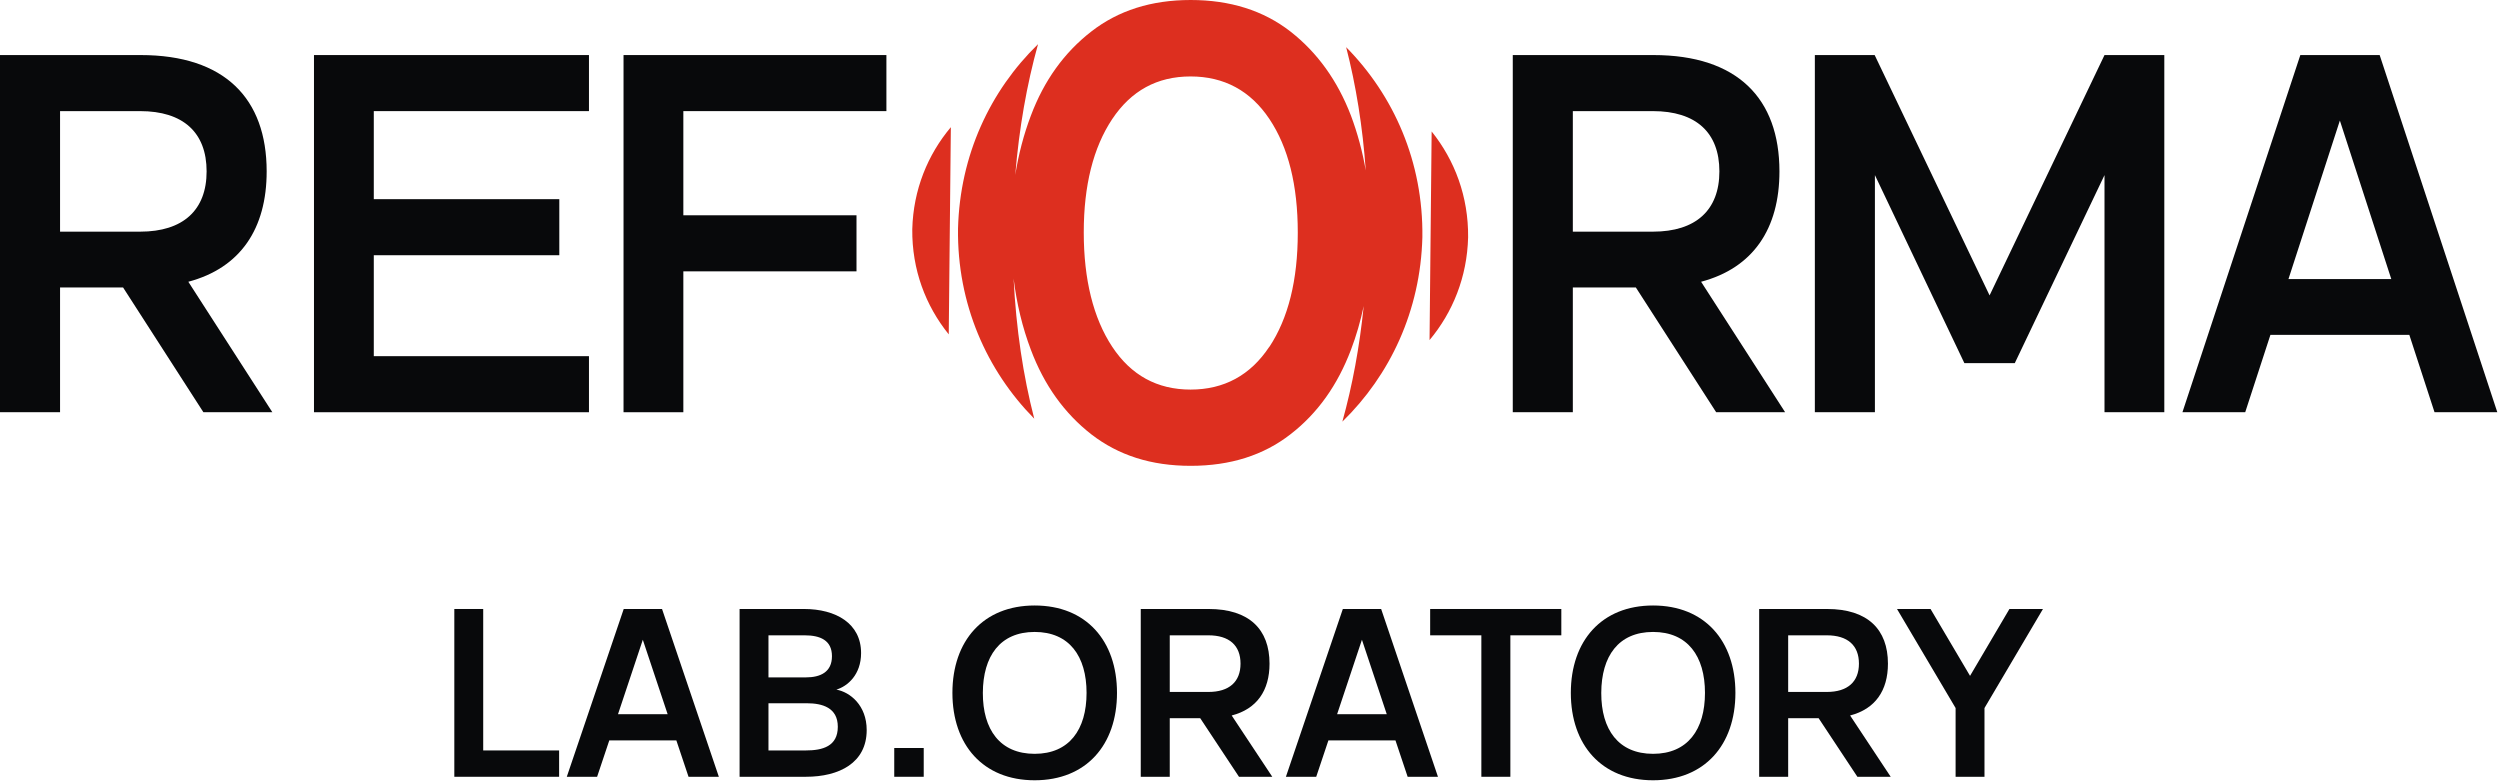
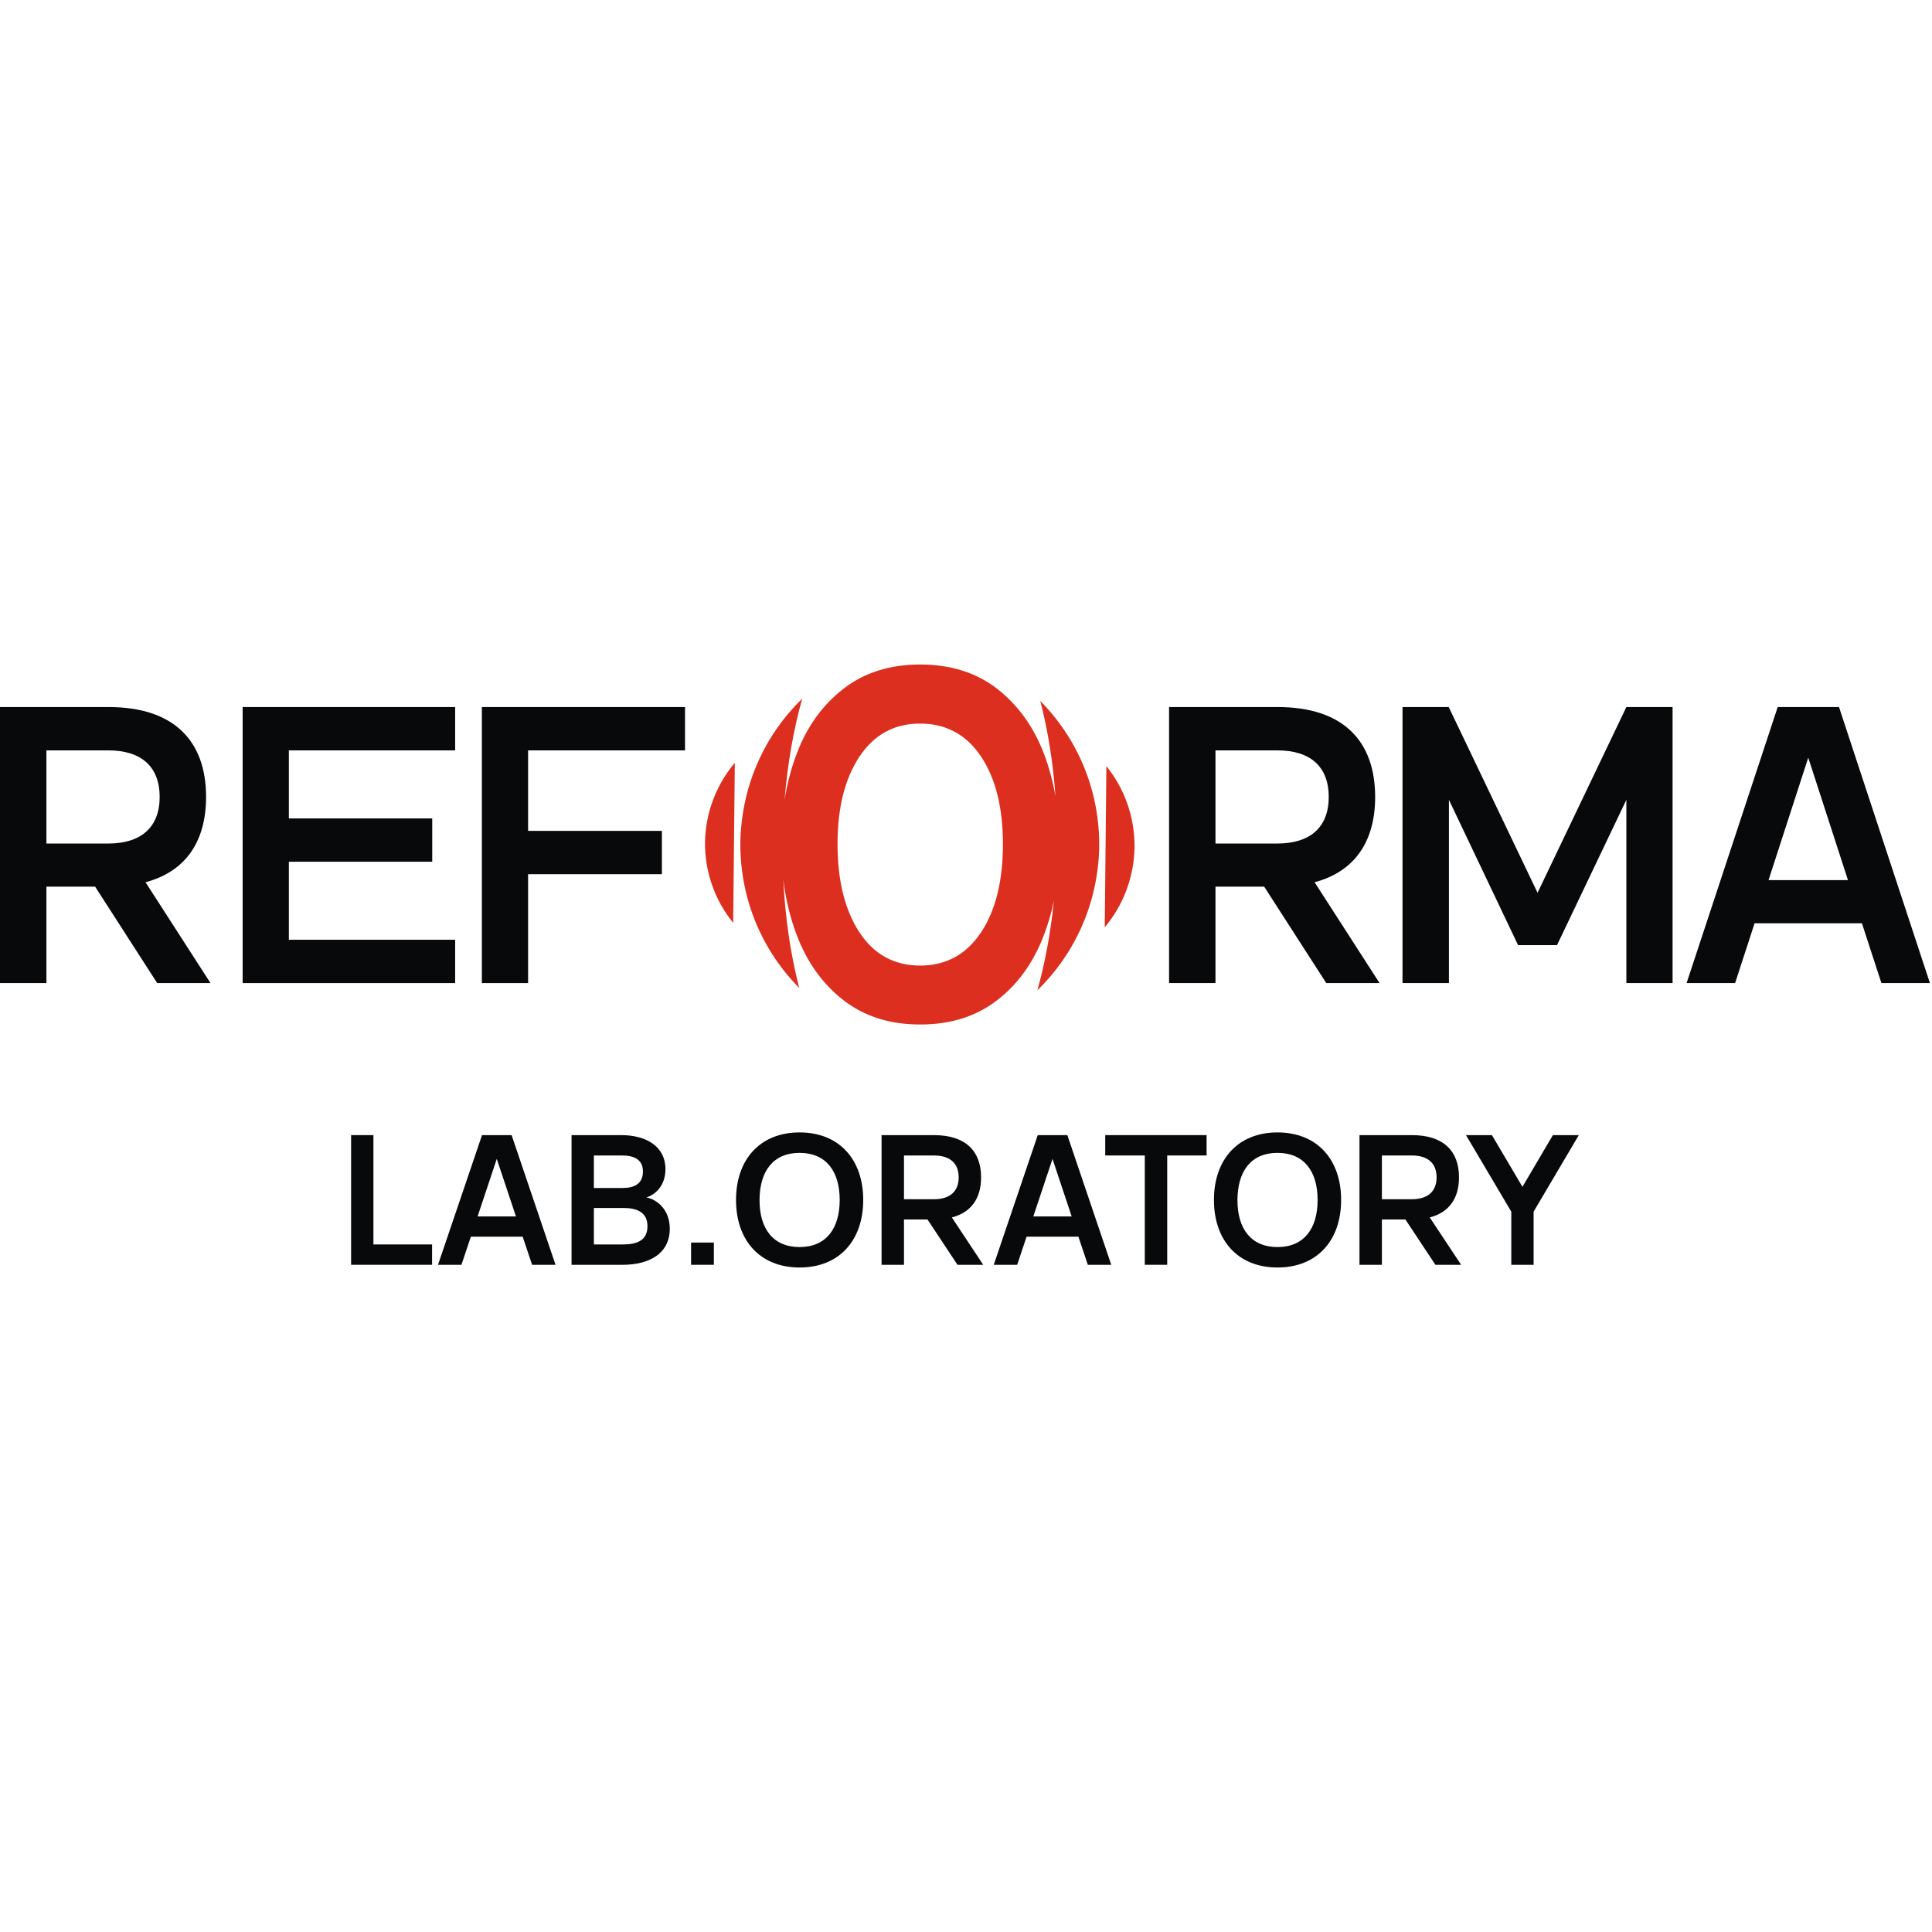
- <svg xmlns="http://www.w3.org/2000/svg" width="801" height="250" viewBox="0 0 801 250" fill="none">
+ <svg xmlns="http://www.w3.org/2000/svg" width="801" height="801" viewBox="0 0 801 250" fill="none">
  <path d="M65.169 132.079L39.434 92.105H19.242V132.079H0V17.642H45.056C71.979 17.642 85.44 31.549 85.44 54.913C85.44 73.271 77.047 85.827 60.339 90.277L87.262 132.079H65.169ZM19.242 35.602V74.224H44.898C58.676 74.224 66.198 67.311 66.198 54.913C66.198 42.436 58.676 35.602 44.898 35.602H19.242Z" fill="#08090B" />
  <path d="M188.704 132.079H100.599V17.642H188.704V35.602H119.762V63.814H179.202V81.774H119.762V114.118H188.704V132.079Z" fill="#08090B" />
  <path d="M218.943 132.079H199.78V17.642H284.005V35.602H218.943V68.979H274.423V86.94H218.943V132.079Z" fill="#08090B" />
  <path d="M549.862 132.079L524.127 92.105H503.935V132.079H484.693V17.642H529.75C556.672 17.642 570.134 31.549 570.134 54.913C570.134 73.271 561.74 85.827 545.032 90.277L571.955 132.079H549.862ZM503.935 35.602V74.224H529.591C543.369 74.224 550.892 67.311 550.892 54.913C550.892 42.436 543.369 35.602 529.591 35.602H503.935Z" fill="#08090B" />
  <path d="M600.72 132.079H581.478V17.642H600.641L637.462 94.648L674.283 17.642H693.445V132.079H674.283V56.105L645.539 116.344H629.385L600.72 56.105V132.079Z" fill="#08090B" />
  <path d="M762.444 17.642L800.136 132.079H780.023L771.946 107.284H727.444L719.367 132.079H699.254L737.025 17.642H762.444ZM733.225 89.403H766.165L749.695 38.622L733.225 89.403Z" fill="#08090B" />
  <path fill-rule="evenodd" clip-rule="evenodd" d="M349.645 139.15C341.026 132.415 334.562 123.424 330.284 112.05C327.594 104.936 325.755 97.332 324.762 89.269C325.552 105.255 327.817 120.392 331.373 134.144C316.115 118.682 306.63 97.346 306.948 73.248C307.55 49.657 317.289 29.052 332.547 14.193H332.578C328.989 27.063 326.506 41.155 325.292 56.048C326.353 49.385 328.016 43.056 330.284 37.075C334.499 25.828 340.963 16.838 349.645 10.103C358.296 3.368 368.879 0 381.491 0C394.102 0 404.813 3.368 413.463 10.103C422.082 16.838 428.546 25.828 432.856 37.075C434.934 42.621 436.52 48.47 437.592 54.619C436.598 40.608 434.46 27.313 431.304 15.108C446.562 30.57 456.047 51.875 455.729 76.005C455.127 99.595 445.357 120.201 430.13 135.059H430.099C433.297 123.591 435.604 111.165 436.929 98.055C435.909 102.913 434.552 107.579 432.856 112.05C428.578 123.36 422.177 132.415 413.463 139.15C404.813 145.885 394.166 149.252 381.491 149.252C368.816 149.252 358.359 145.885 349.645 139.15ZM406.714 111.129C412.766 101.948 415.808 89.78 415.808 74.531C415.808 59.282 412.766 47.177 406.714 38.123C400.662 29.069 392.201 24.494 381.459 24.494C370.717 24.494 362.415 29.069 356.331 38.187C350.279 47.304 347.237 59.409 347.237 74.467C347.237 89.526 350.279 101.884 356.331 111.066C362.384 120.247 370.781 124.822 381.459 124.822C392.138 124.822 400.63 120.279 406.714 111.066V111.129ZM304.652 40.748L303.978 107.133C296.563 97.947 292.165 86.394 292.294 73.451C292.615 60.793 297.237 49.555 304.652 40.748ZM458.025 108.964L458.699 42.121C466.114 51.37 470.512 63.003 470.384 76.035C470.063 88.781 465.44 100.096 458.025 108.964Z" fill="#DD2F1F" />
  <path d="M179.14 248.88H145.566V195.12H154.82V240.443H179.14V248.88Z" fill="#08090B" />
  <path d="M212.116 195.12L230.318 248.88H220.605L216.705 237.232H195.214L191.314 248.88H181.601L199.841 195.12H212.116ZM198.006 228.832H213.913L205.959 204.976L198.006 228.832Z" fill="#08090B" />
  <path d="M258.186 248.88H236.963V195.12H257.612C267.822 195.12 275.891 199.749 275.891 209.232C275.891 216.176 271.57 219.872 267.975 220.955C272.334 221.739 277.688 225.957 277.688 233.909C277.688 244.4 268.931 248.88 258.186 248.88ZM257.804 203.557H246.217V217.035H258.186C262.851 217.035 266.56 215.355 266.56 210.24C266.56 205.125 262.775 203.557 257.804 203.557ZM246.217 240.443H258.186C263.539 240.443 268.434 239.136 268.434 232.864C268.434 226.741 263.501 225.323 258.492 225.323H246.217V240.443Z" fill="#08090B" />
  <path d="M295.961 248.88H286.516V239.659H295.961V248.88Z" fill="#08090B" />
  <path d="M331.501 250C315.02 250 305.154 238.688 305.154 222C305.154 205.312 315.02 194 331.501 194C348.02 194 357.886 205.312 357.886 222C357.886 238.688 348.02 250 331.501 250ZM331.501 241.525C342.59 241.525 348.135 233.76 348.135 222C348.135 210.24 342.59 202.475 331.501 202.475C320.411 202.475 314.943 210.24 314.905 222C314.867 233.76 320.411 241.525 331.501 241.525Z" fill="#08090B" />
  <path d="M396.968 248.88L384.54 230.101H374.789V248.88H365.497V195.12H387.255C400.256 195.12 406.757 201.653 406.757 212.629C406.757 221.253 402.703 227.152 394.635 229.243L407.636 248.88H396.968ZM374.789 203.557V221.701H387.178C393.832 221.701 397.465 218.453 397.465 212.629C397.465 206.768 393.832 203.557 387.178 203.557H374.789Z" fill="#08090B" />
  <path d="M442.52 195.12L460.722 248.88H451.009L447.109 237.232H425.619L421.718 248.88H412.006L430.246 195.12H442.52ZM428.41 228.832H444.317L436.364 204.976L428.41 228.832Z" fill="#08090B" />
  <path d="M483.92 248.88H474.628V203.557H458.223V195.12H500.248V203.557H483.92V248.88Z" fill="#08090B" />
  <path d="M529.641 250C513.16 250 503.294 238.688 503.294 222C503.294 205.312 513.16 194 529.641 194C546.16 194 556.026 205.312 556.026 222C556.026 238.688 546.16 250 529.641 250ZM529.641 241.525C540.73 241.525 546.275 233.76 546.275 222C546.275 210.24 540.73 202.475 529.641 202.475C518.552 202.475 513.084 210.24 513.045 222C513.007 233.76 518.552 241.525 529.641 241.525Z" fill="#08090B" />
  <path d="M595.108 248.88L582.68 230.101H572.929V248.88H563.637V195.12H585.395C598.396 195.12 604.897 201.653 604.897 212.629C604.897 221.253 600.844 227.152 592.775 229.243L605.777 248.88H595.108ZM572.929 203.557V221.701H585.319C591.972 221.701 595.605 218.453 595.605 212.629C595.605 206.768 591.972 203.557 585.319 203.557H572.929Z" fill="#08090B" />
  <path d="M635.829 248.88H626.575V226.853L607.8 195.12H618.545L631.202 216.549L643.821 195.12H654.566L635.829 226.853V248.88Z" fill="#08090B" />
</svg>
